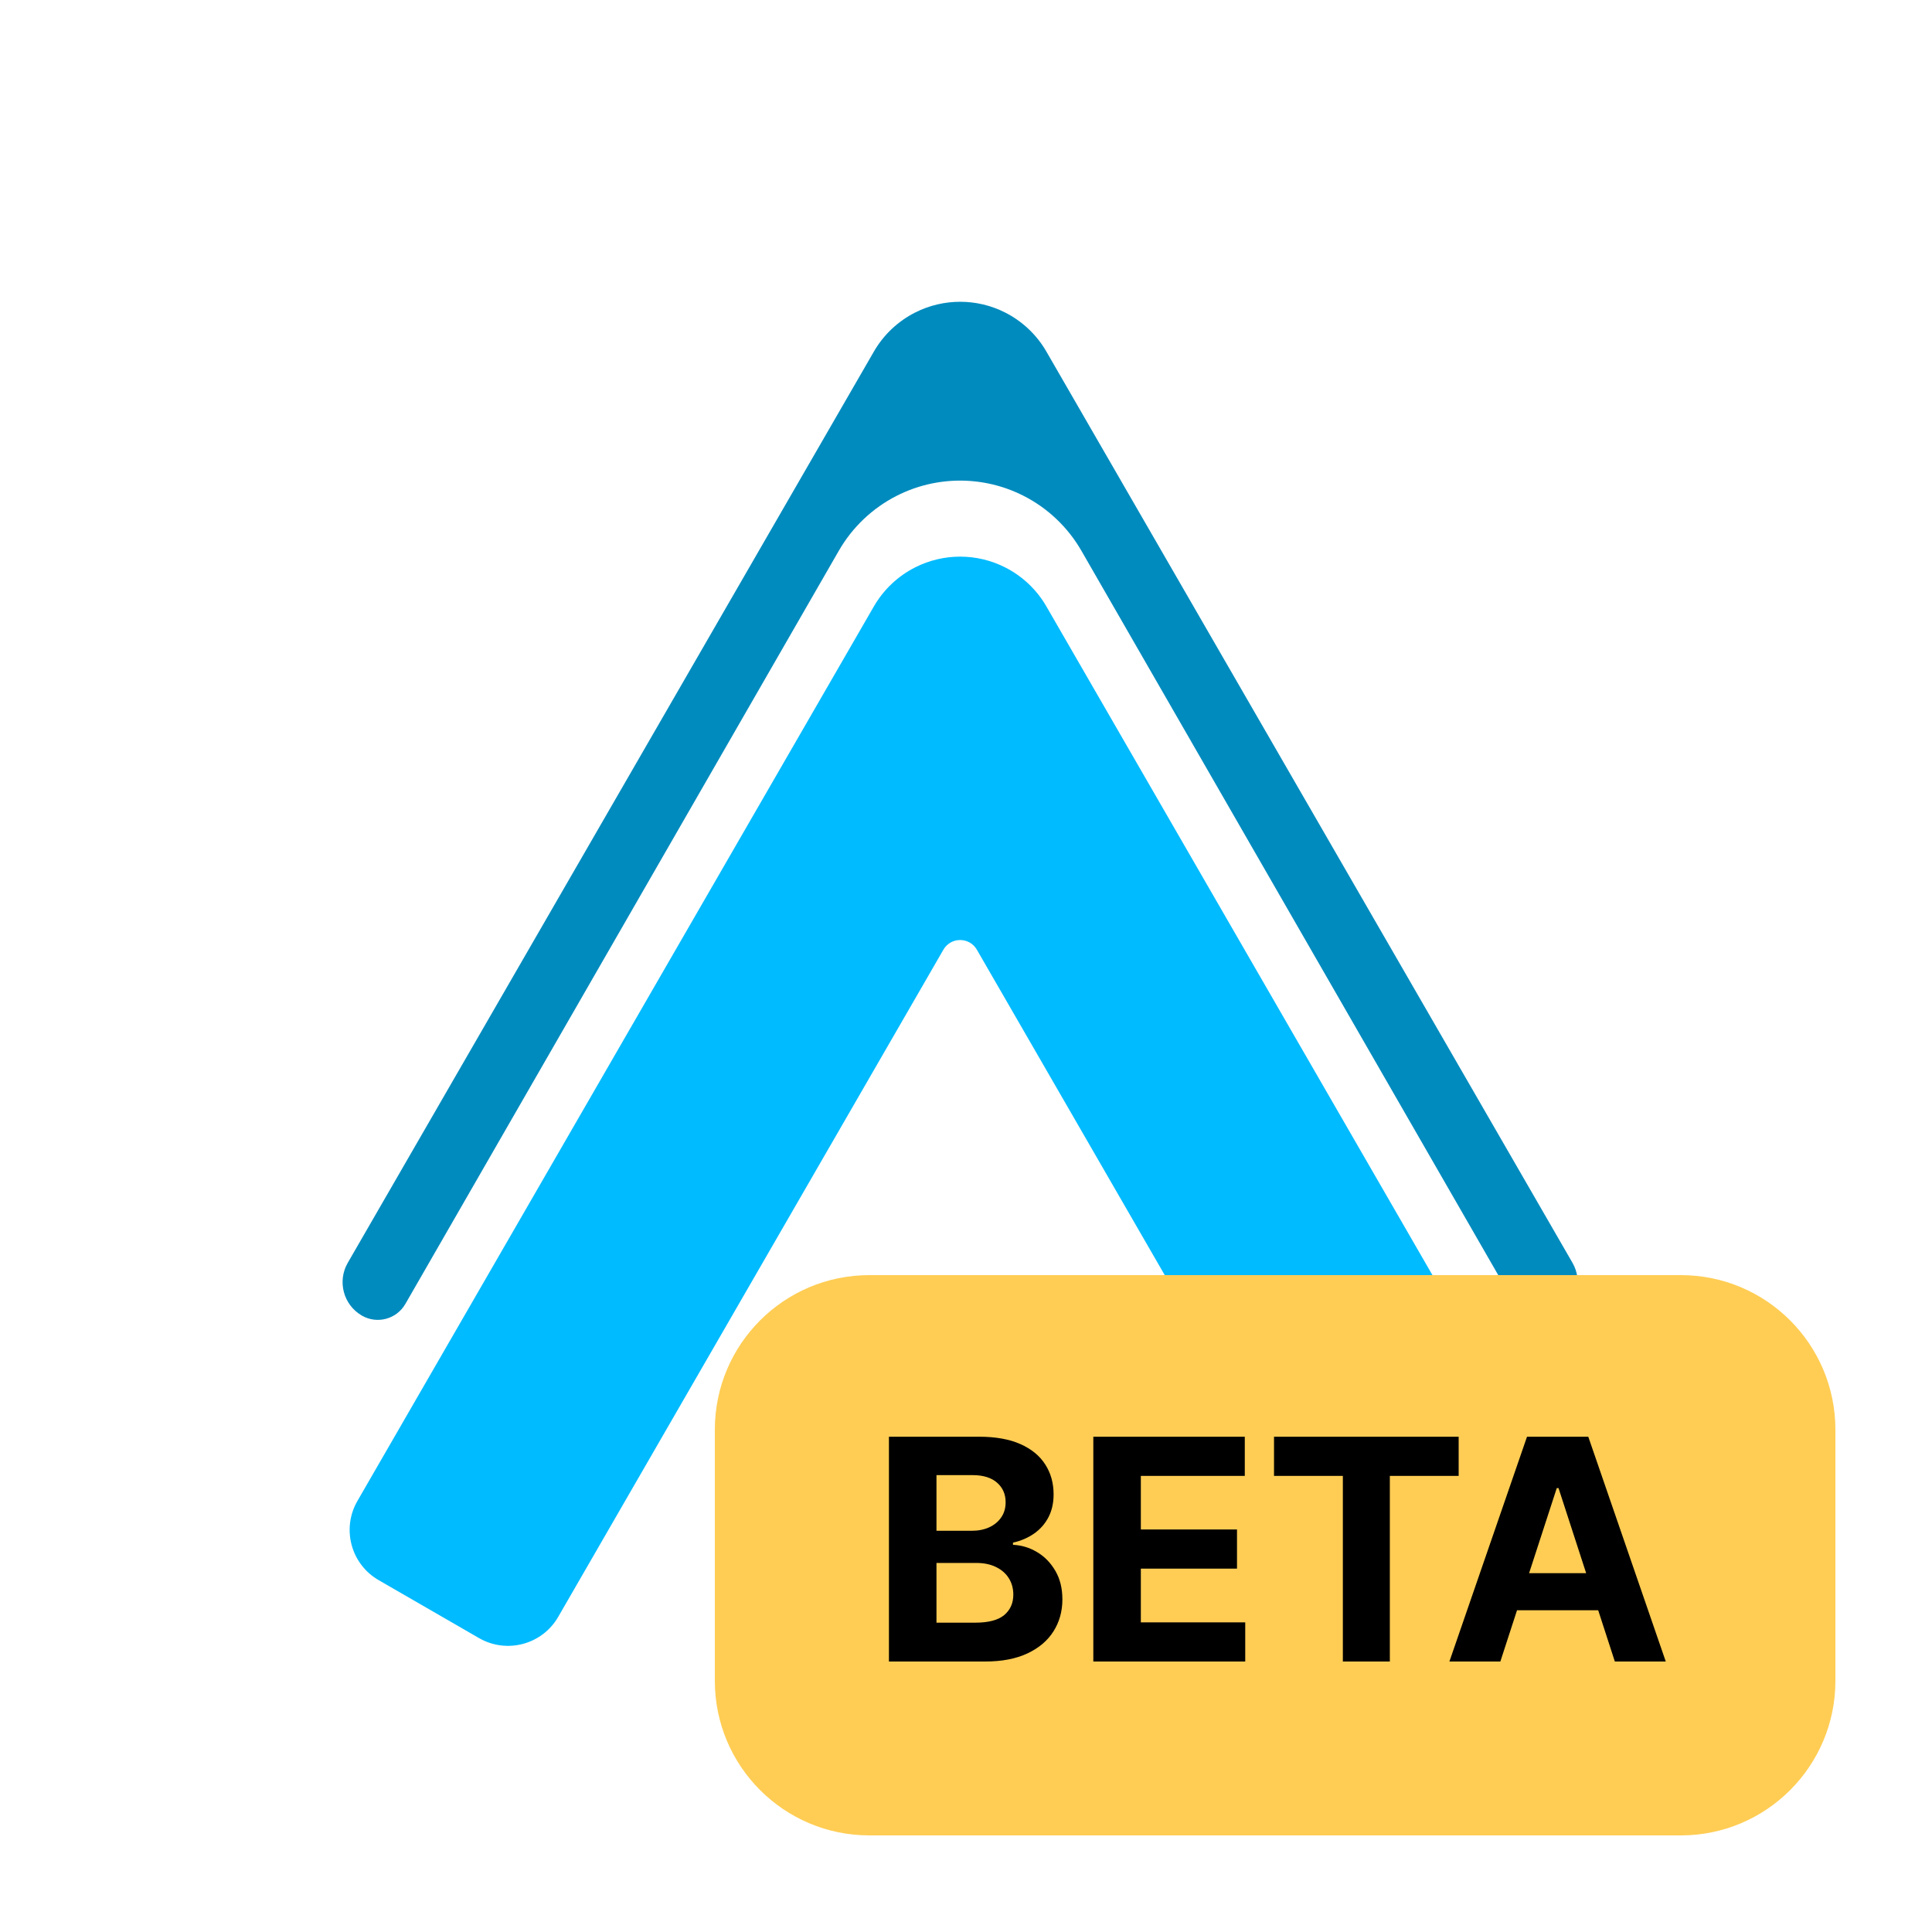
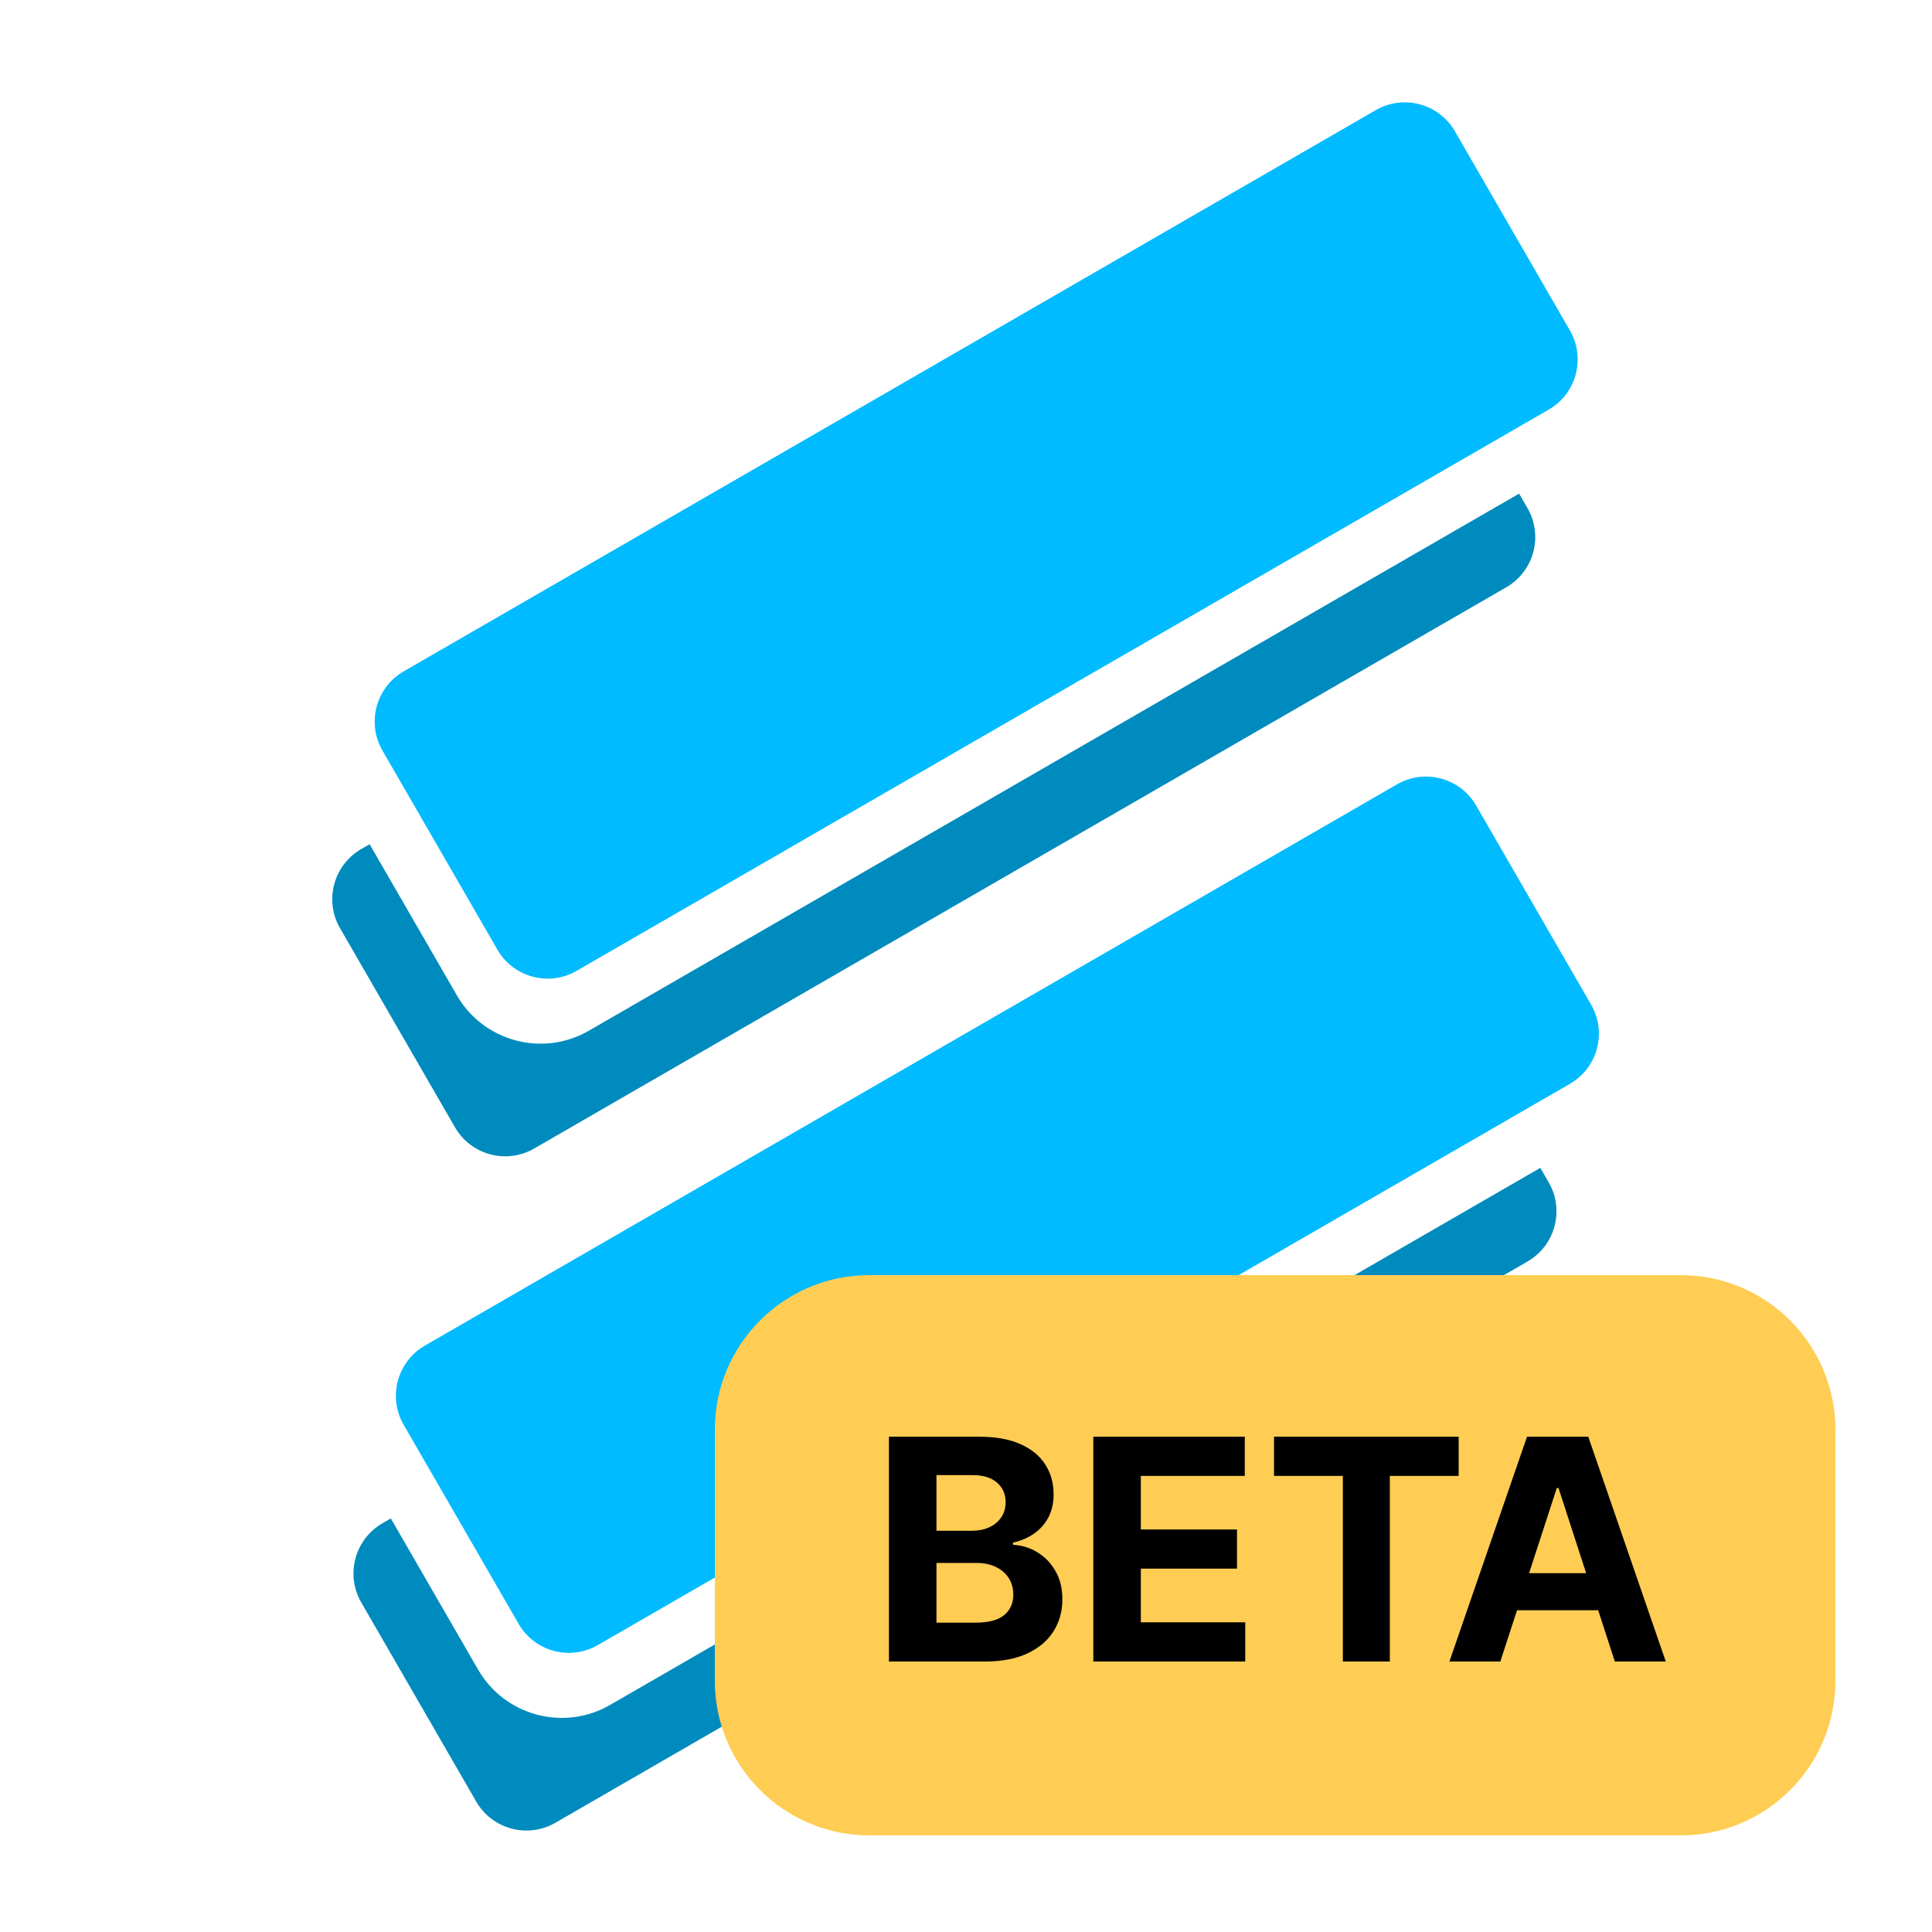
- <svg xmlns="http://www.w3.org/2000/svg" width="100" height="100" viewBox="0 0 100 100" fill="none">
-   <path d="M47.372 16.174C48.833 15.436 50.558 15.435 52.02 16.173C52.915 16.625 53.66 17.329 54.161 18.198L81.392 65.363C81.944 66.32 81.617 67.543 80.66 68.096C79.87 68.551 78.861 68.28 78.406 67.489L55.973 28.507C55.27 27.285 54.225 26.295 52.968 25.658C50.91 24.616 48.479 24.616 46.422 25.658C45.165 26.295 44.12 27.285 43.417 28.507L20.982 67.491C20.528 68.28 19.52 68.551 18.732 68.096C17.775 67.543 17.448 66.32 18 65.363L45.232 18.197C45.733 17.329 46.477 16.626 47.372 16.174Z" fill="#008BBE" />
-   <path fill-rule="evenodd" clip-rule="evenodd" d="M52.02 29.365C50.559 28.627 48.834 28.627 47.372 29.365C46.477 29.817 45.733 30.52 45.231 31.389L18.5 77.689C17.672 79.124 18.163 80.959 19.598 81.787L24.794 84.787C26.229 85.615 28.064 85.124 28.892 83.689L48.83 49.156C49.215 48.489 50.177 48.489 50.562 49.156L70.5 83.689C71.329 85.124 73.163 85.615 74.598 84.787L79.794 81.787C81.229 80.959 81.721 79.124 80.892 77.689L54.161 31.389C53.66 30.52 52.915 29.817 52.02 29.365Z" fill="#00BBFF" />
-   <rect x="37" y="66" width="58" height="29" rx="8" fill="#FFCD54" />
-   <path d="M46.011 86V74.364H50.67C51.526 74.364 52.24 74.49 52.812 74.744C53.385 74.998 53.814 75.35 54.102 75.801C54.39 76.248 54.534 76.763 54.534 77.347C54.534 77.801 54.443 78.201 54.261 78.546C54.08 78.886 53.83 79.167 53.511 79.386C53.197 79.602 52.837 79.756 52.432 79.847V79.96C52.875 79.979 53.29 80.104 53.676 80.335C54.066 80.566 54.383 80.89 54.625 81.307C54.867 81.72 54.989 82.212 54.989 82.784C54.989 83.401 54.835 83.953 54.528 84.438C54.225 84.919 53.776 85.299 53.182 85.579C52.587 85.86 51.854 86 50.983 86H46.011ZM48.472 83.989H50.477C51.163 83.989 51.663 83.858 51.977 83.597C52.292 83.331 52.449 82.979 52.449 82.54C52.449 82.218 52.371 81.934 52.216 81.688C52.061 81.441 51.839 81.248 51.551 81.108C51.267 80.968 50.928 80.898 50.534 80.898H48.472V83.989ZM48.472 79.233H50.295C50.633 79.233 50.932 79.174 51.193 79.057C51.458 78.936 51.667 78.765 51.818 78.546C51.974 78.326 52.051 78.062 52.051 77.756C52.051 77.335 51.901 76.996 51.602 76.739C51.307 76.481 50.886 76.352 50.341 76.352H48.472V79.233ZM56.59 86V74.364H64.43V76.392H59.05V79.165H64.027V81.193H59.05V83.972H64.453V86H56.59ZM65.943 76.392V74.364H75.5V76.392H71.938V86H69.506V76.392H65.943ZM77.658 86H75.021L79.038 74.364H82.209L86.22 86H83.584L80.669 77.023H80.578L77.658 86ZM77.493 81.426H83.72V83.347H77.493V81.426Z" fill="black" />
+ <svg xmlns="http://www.w3.org/2000/svg" width="1000" height="1000" viewBox="0 0 1000 1000" fill="none">
+   <rect x="182.961" y="362.5" width="641" height="179" rx="30" transform="rotate(-30 182.961 362.5)" fill="#00BBFF" />
+   <path d="M236.481 515.198C250.288 539.112 280.868 547.306 304.782 533.499L786.292 255.499L790.622 262.999C798.906 277.348 793.99 295.696 779.642 303.98L276.481 594.48C262.132 602.764 243.784 597.848 235.5 583.499L176 480.442C167.716 466.094 172.632 447.746 186.981 439.462L191.312 436.961L236.481 515.198Z" fill="#008BBE" />
+   <rect x="193.941" y="711.481" width="641" height="179" rx="30" transform="rotate(-30 193.941 711.481)" fill="#00BBFF" />
+   <path d="M247.462 864.179C261.269 888.093 291.849 896.287 315.763 882.48L797.273 604.48L801.603 611.979C809.887 626.328 804.971 644.676 790.622 652.96L287.461 943.46C273.112 951.744 254.765 946.828 246.48 932.479L186.98 829.422C178.697 815.073 183.613 796.726 197.961 788.441L202.292 785.941L247.462 864.179Z" fill="#008BBE" />
+   <path d="M870 660H450C405.817 660 370 695.817 370 740V870C370 914.183 405.817 950 450 950H870C914.183 950 950 914.183 950 870V740C950 695.817 914.183 660 870 660Z" fill="#FFCD54" />
+   <path d="M460.114 860V743.636H506.705C515.265 743.636 522.405 744.905 528.125 747.443C533.845 749.981 538.144 753.504 541.023 758.011C543.902 762.481 545.341 767.633 545.341 773.466C545.341 778.011 544.432 782.008 542.614 785.455C540.795 788.864 538.295 791.667 535.114 793.864C531.97 796.023 528.371 797.557 524.318 798.466V799.602C528.75 799.792 532.898 801.042 536.761 803.352C540.663 805.663 543.826 808.902 546.25 813.068C548.674 817.197 549.886 822.121 549.886 827.841C549.886 834.015 548.352 839.527 545.284 844.375C542.254 849.186 537.765 852.992 531.818 855.795C525.871 858.598 518.542 860 509.83 860H460.114ZM484.716 839.886H504.773C511.629 839.886 516.629 838.58 519.773 835.966C522.917 833.314 524.489 829.792 524.489 825.398C524.489 822.178 523.712 819.337 522.159 816.875C520.606 814.413 518.39 812.481 515.511 811.08C512.67 809.678 509.28 808.977 505.341 808.977H484.716V839.886ZM484.716 792.33H502.955C506.326 792.33 509.318 791.742 511.932 790.568C514.583 789.356 516.667 787.652 518.182 785.455C519.735 783.258 520.511 780.625 520.511 777.557C520.511 773.352 519.015 769.962 516.023 767.386C513.068 764.811 508.864 763.523 503.409 763.523H484.716V792.33ZM565.895 860V743.636H644.304V763.92H590.497V791.648H640.27V811.932H590.497V839.716H644.531V860H565.895ZM659.432 763.92V743.636H755V763.92H719.375V860H695.057V763.92H659.432ZM776.577 860H750.213L790.384 743.636H822.088L862.202 860H835.838L806.69 770.227H805.781L776.577 860ZM774.929 814.261H837.202V833.466H774.929V814.261Z" fill="black" />
</svg>
